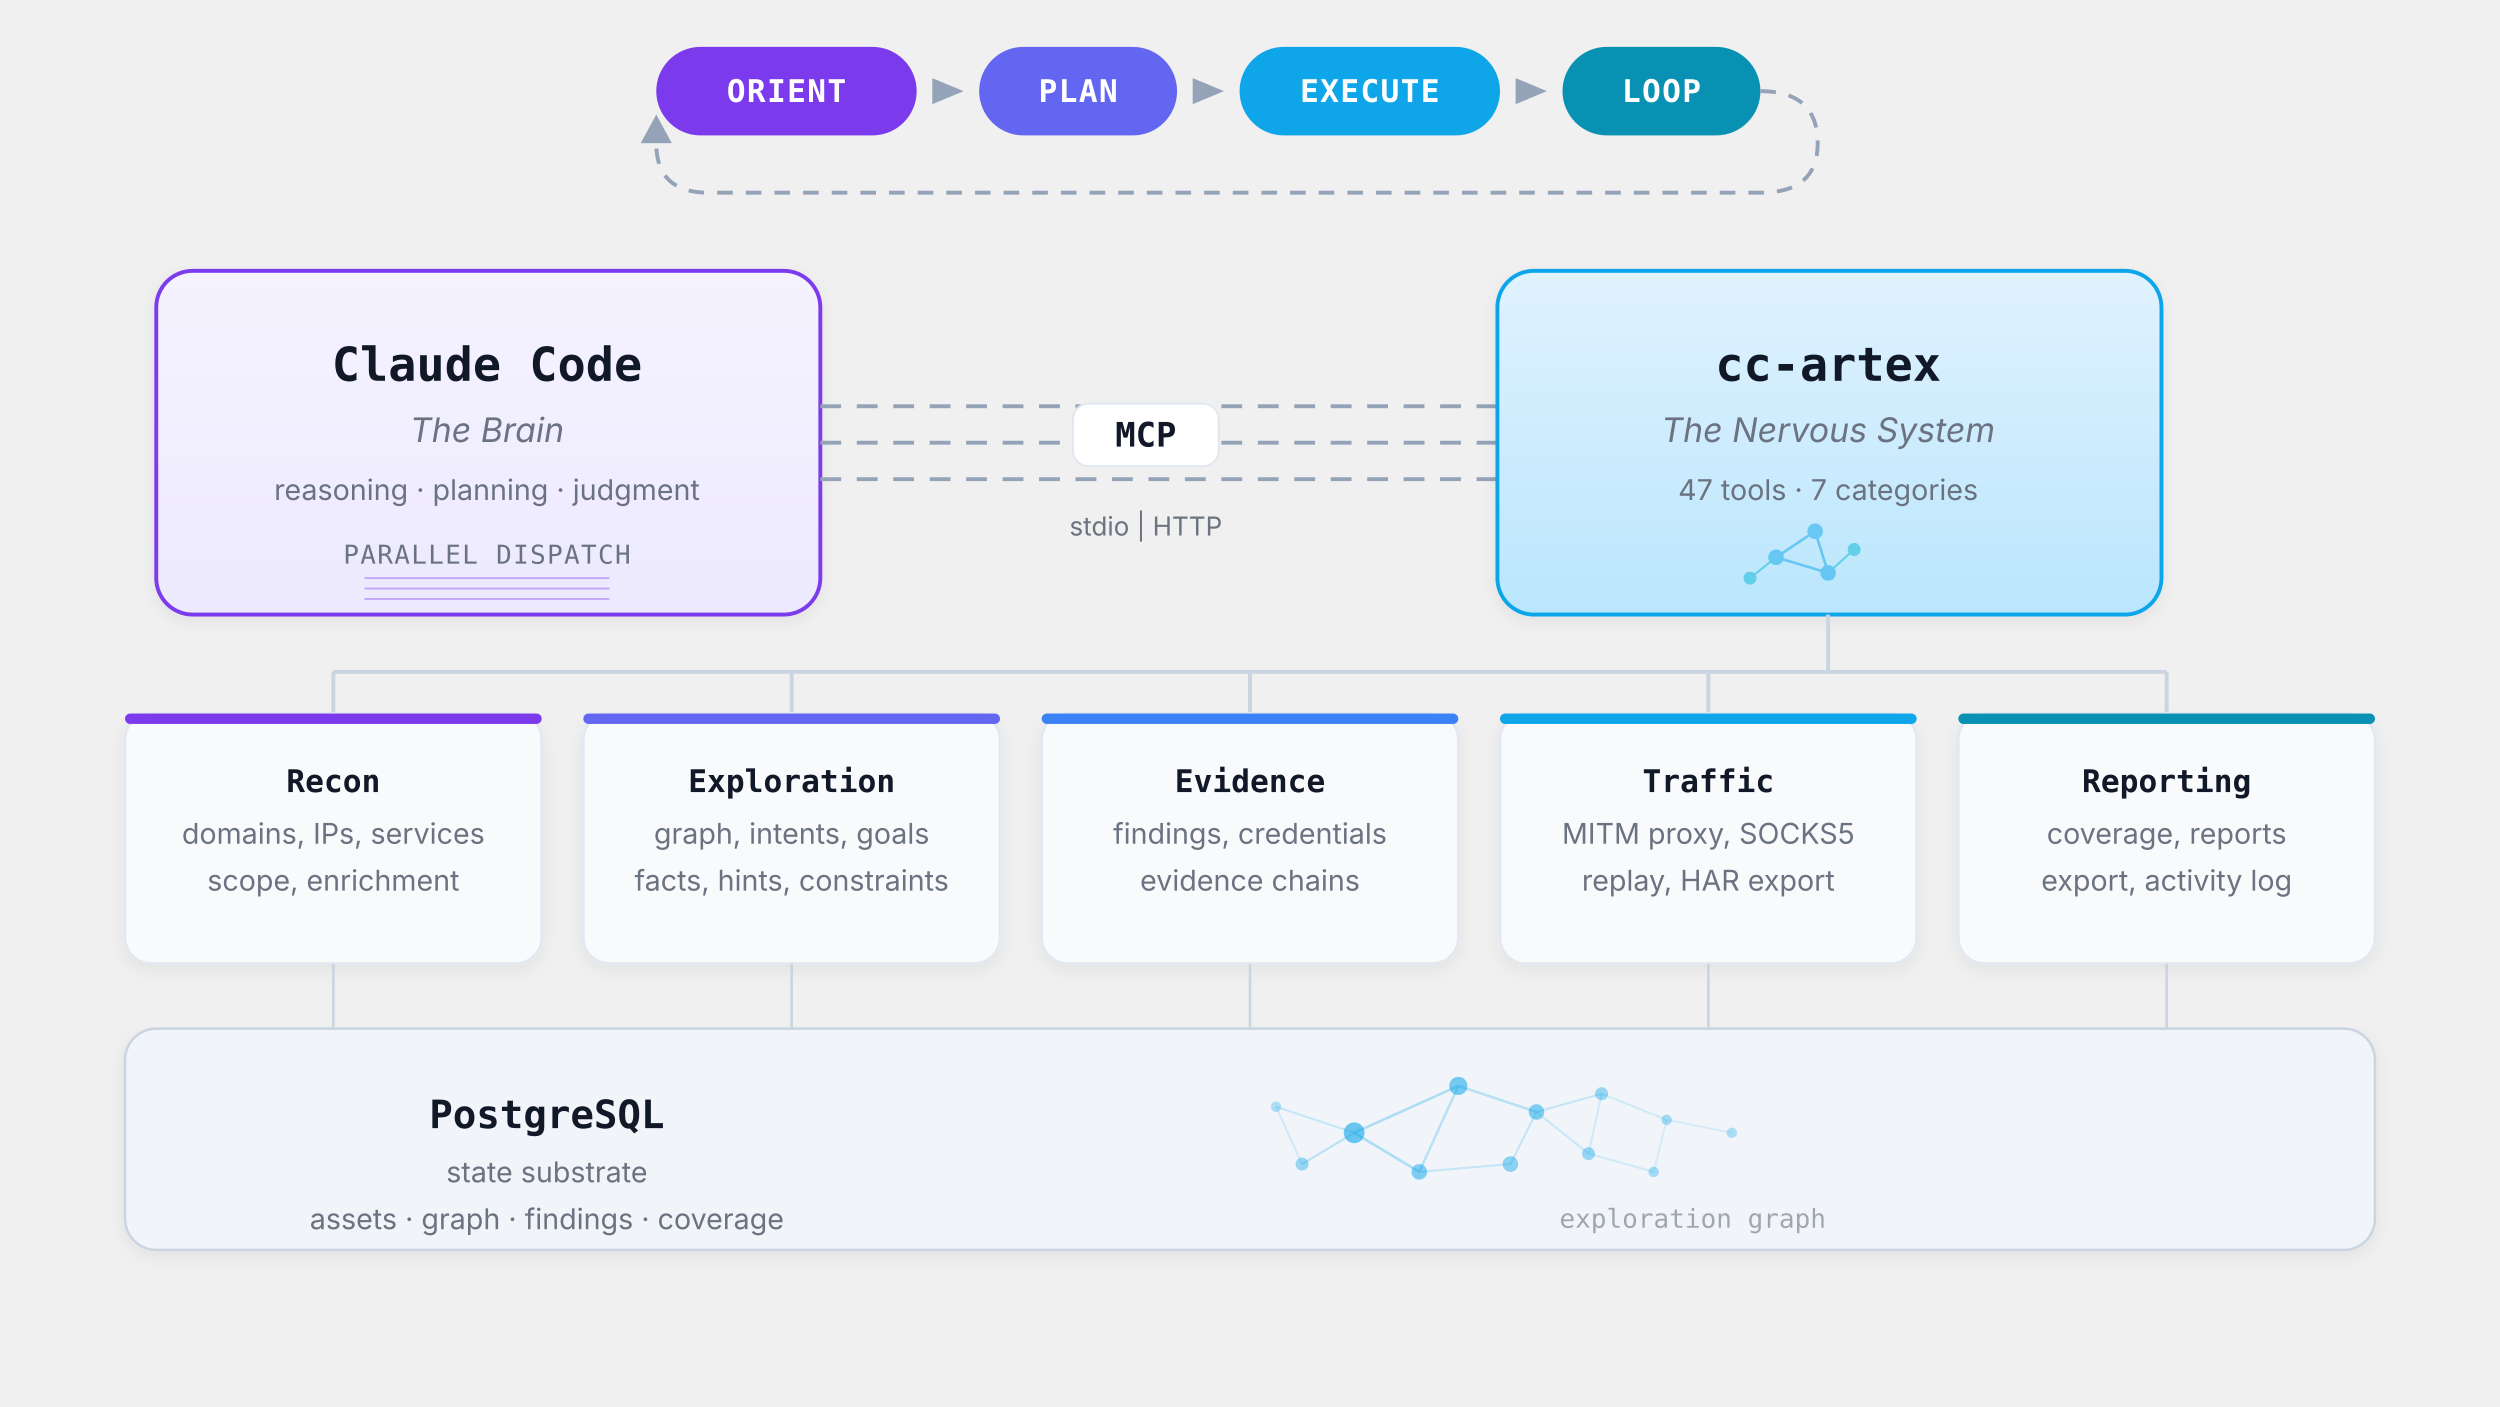
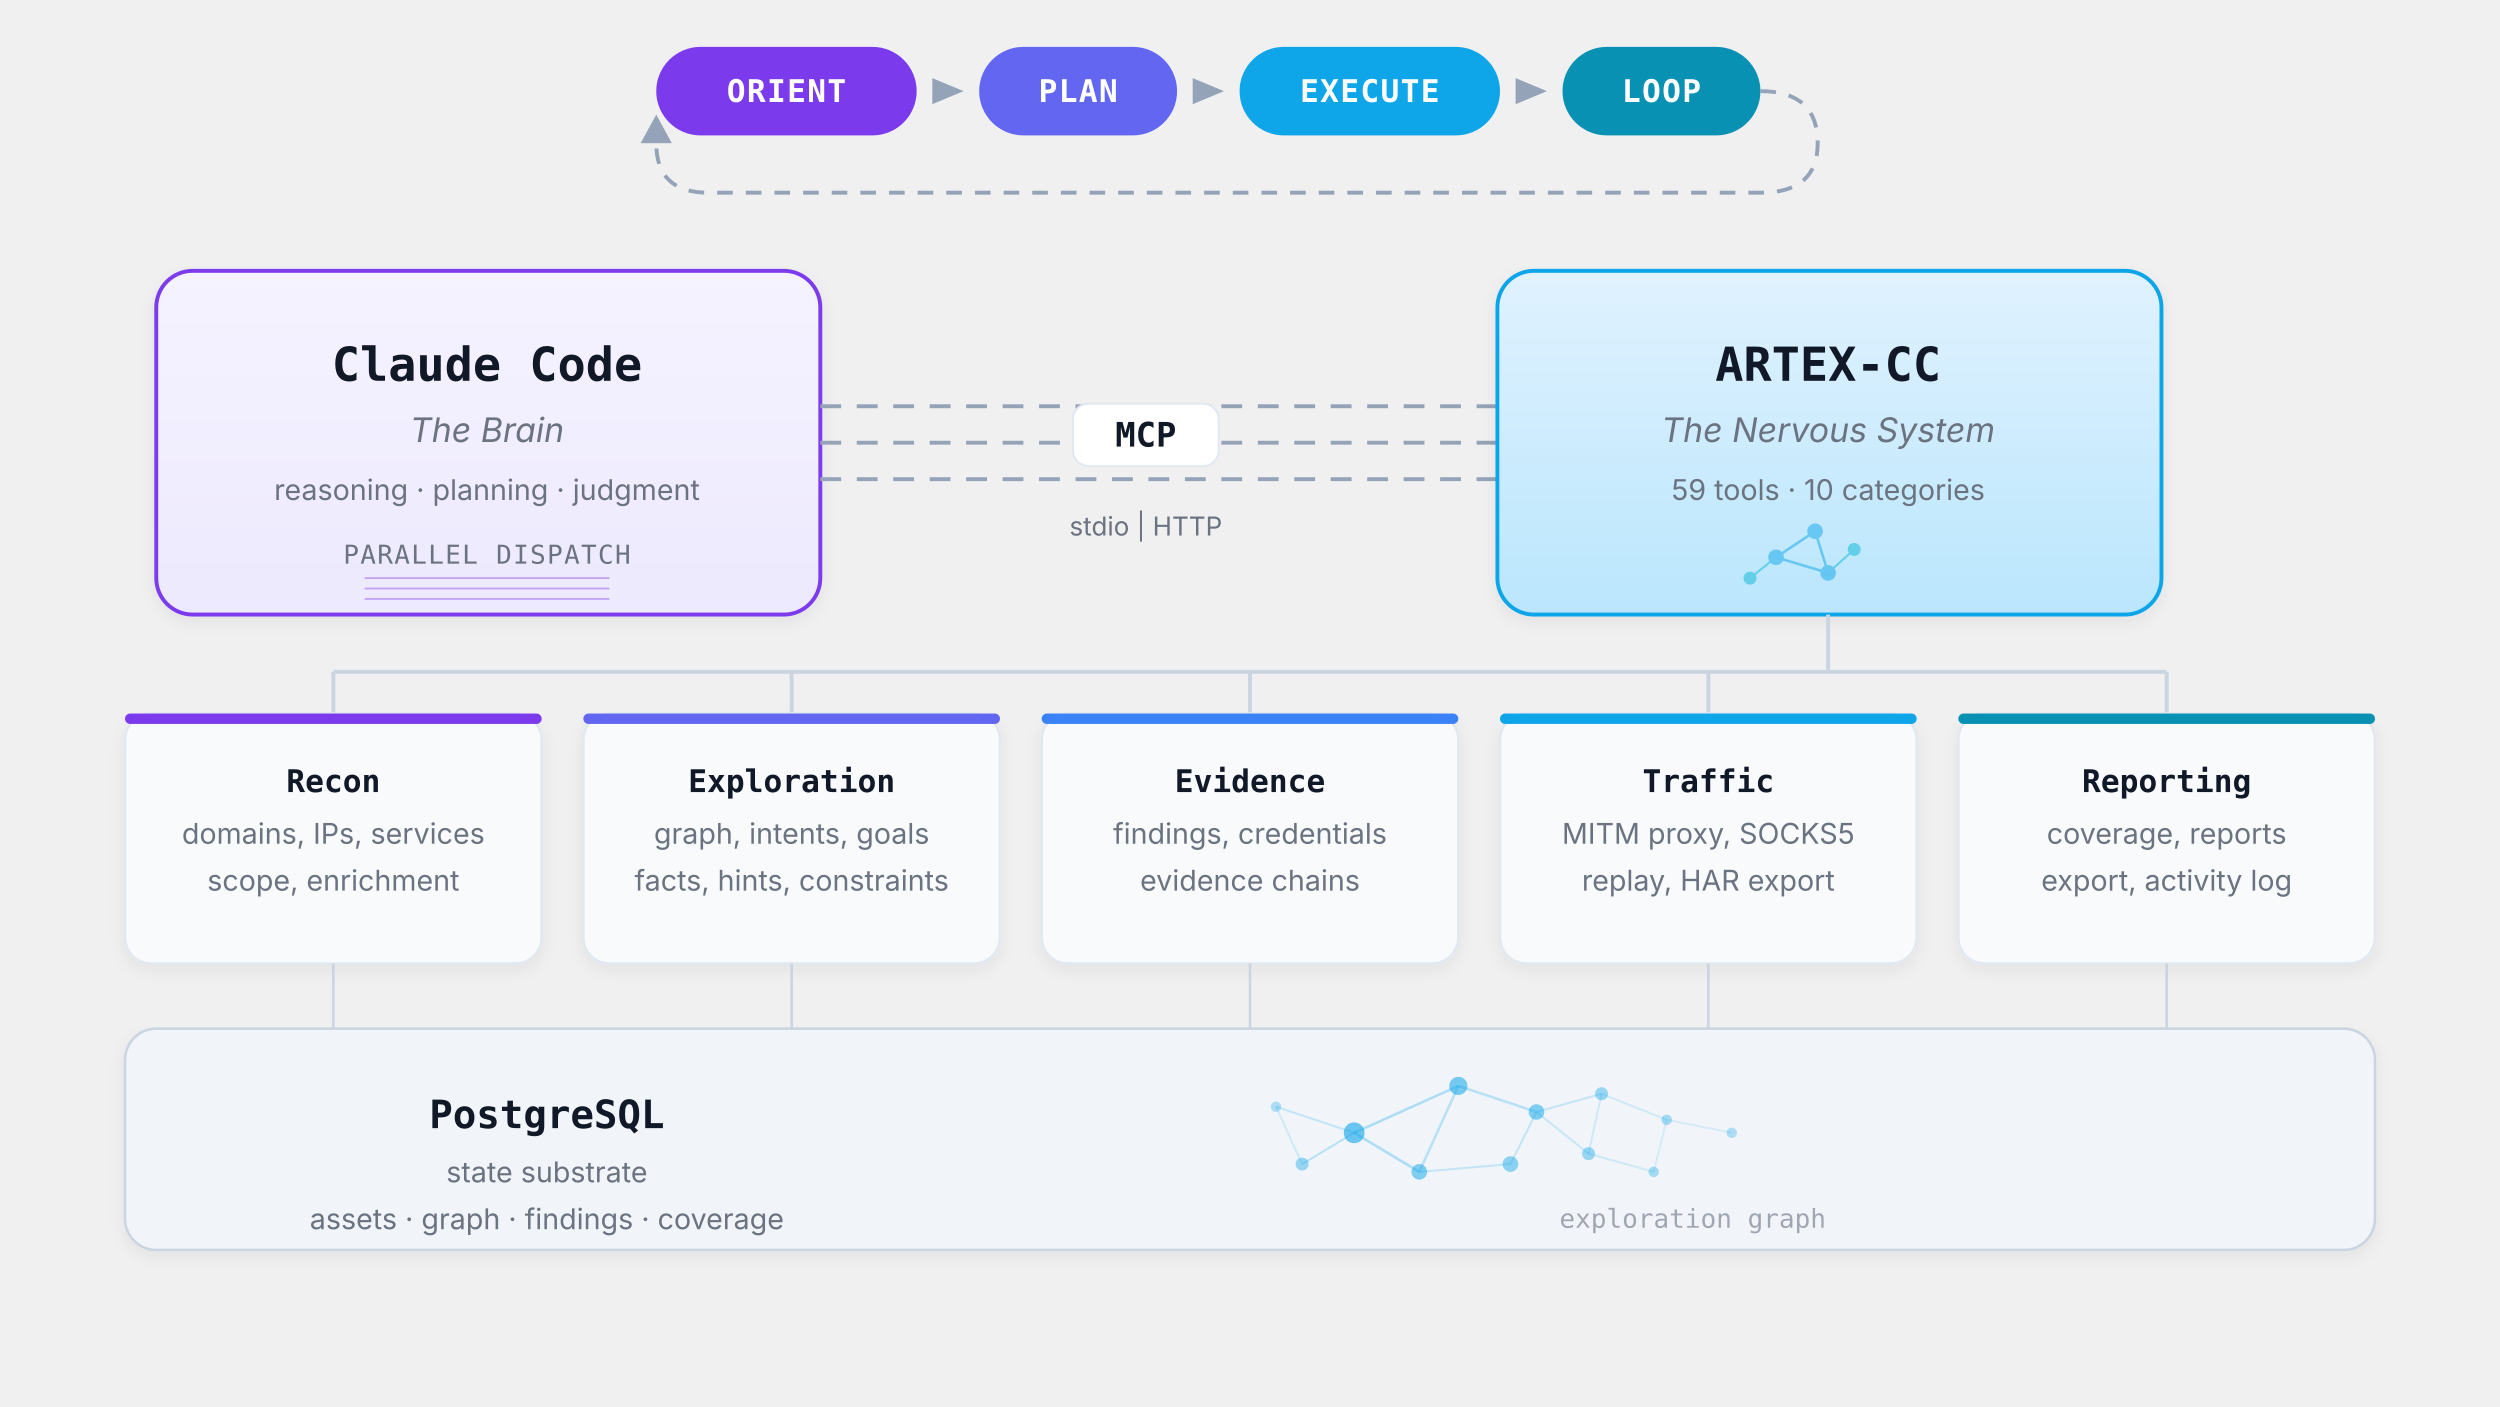
<svg xmlns="http://www.w3.org/2000/svg" viewBox="0 0 960 540" width="960" height="540">
  <defs>
    <style>
      text { dominant-baseline: central; }
      .mono { font-family: "SF Mono", "Cascadia Code", "Fira Code", monospace; }
      .sans { font-family: "Inter", "Segoe UI", system-ui, sans-serif; }
      .t1 { fill: #111827; }
      .t2 { fill: #6b7280; }
      .tw { fill: #fff; }
      .pill-1 { fill: #7c3aed; }
      .pill-2 { fill: #6366f1; }
      .pill-3 { fill: #0ea5e9; }
      .pill-4 { fill: #0891b2; }
      .box-claude { fill: url(#gc); stroke: #7c3aed; }
      .box-artex { fill: url(#ga); stroke: #0ea5e9; }
      .cat-box { fill: #f8fafc; stroke: #e2e8f0; }
      .substrate { fill: #f1f5f9; stroke: #cbd5e1; }
      .acc-1 { fill: #7c3aed; }
      .acc-2 { fill: #6366f1; }
      .acc-3 { fill: #3b82f6; }
      .acc-4 { fill: #0ea5e9; }
      .acc-5 { fill: #0891b2; }
      .wire { stroke: #94a3b8; fill: none; }
      .branch { stroke: #cbd5e1; fill: none; }
      .arr-fill { fill: #94a3b8; }
      .mcp-bg { fill: #ffffff; stroke: #e2e8f0; }
      .gn { fill: #0ea5e9; }
      .ge { stroke: #0ea5e9; fill: none; }
      .dispatch-line { stroke: #7c3aed; }
      @keyframes flow { to { stroke-dashoffset: -20; } }
      @keyframes flow-r { to { stroke-dashoffset: 20; } }
      @keyframes pulse { 0%, 100% { opacity: 0.25; } 50% { opacity: 0.6; } }
      .af { stroke-dasharray: 8 6; animation: flow 0.8s linear infinite; }
      .ar { stroke-dasharray: 6 5; animation: flow-r 1.2s linear infinite; }
      .ap { animation: pulse 3s ease-in-out infinite; }
      .shd { filter: url(#s); }
      @media (prefers-color-scheme: dark) {
        .t1 { fill: #e5e7eb; }
        .t2 { fill: #9ca3af; }
        .box-claude { fill: url(#gcd); stroke: #a78bfa; }
        .box-artex { fill: url(#gad); stroke: #38bdf8; }
        .cat-box { fill: #1e293b; stroke: #334155; }
        .substrate { fill: #0f172a; stroke: #334155; }
        .wire { stroke: #64748b; }
        .branch { stroke: #475569; }
        .arr-fill { fill: #64748b; }
        .mcp-bg { fill: #1f2937; stroke: #374151; }
        .shd { filter: url(#sd); }
        .dispatch-line { stroke: #a78bfa; }
      }
    </style>
    <linearGradient id="gc" x1="0" y1="0" x2="0" y2="1">
      <stop offset="0%" stop-color="#f5f3ff" />
      <stop offset="100%" stop-color="#ede9fe" />
    </linearGradient>
    <linearGradient id="ga" x1="0" y1="0" x2="0" y2="1">
      <stop offset="0%" stop-color="#e0f2fe" />
      <stop offset="100%" stop-color="#bae6fd" />
    </linearGradient>
    <linearGradient id="gcd" x1="0" y1="0" x2="0" y2="1">
      <stop offset="0%" stop-color="#2d1b4e" />
      <stop offset="100%" stop-color="#1e1145" />
    </linearGradient>
    <linearGradient id="gad" x1="0" y1="0" x2="0" y2="1">
      <stop offset="0%" stop-color="#0c3547" />
      <stop offset="100%" stop-color="#082f3f" />
    </linearGradient>
    <filter id="s" x="-5%" y="-3%" width="110%" height="112%">
      <feDropShadow dx="0" dy="2" stdDeviation="3" flood-color="#000" flood-opacity="0.06" />
    </filter>
    <filter id="sd" x="-5%" y="-3%" width="110%" height="112%">
      <feDropShadow dx="0" dy="2" stdDeviation="3" flood-color="#000" flood-opacity="0.25" />
    </filter>
  </defs>
  <g>
    <rect x="252" y="18" width="100" height="34" rx="17" class="pill-1" />
    <text x="302" y="35" text-anchor="middle" class="mono tw" font-size="12" font-weight="700" letter-spacing="0.5">ORIENT</text>
    <polygon points="358,30 370,35 358,40" class="arr-fill" />
    <rect x="376" y="18" width="76" height="34" rx="17" class="pill-2" />
    <text x="414" y="35" text-anchor="middle" class="mono tw" font-size="12" font-weight="700" letter-spacing="0.5">PLAN</text>
    <polygon points="458,30 470,35 458,40" class="arr-fill" />
    <rect x="476" y="18" width="100" height="34" rx="17" class="pill-3" />
    <text x="526" y="35" text-anchor="middle" class="mono tw" font-size="12" font-weight="700" letter-spacing="0.5">EXECUTE</text>
    <polygon points="582,30 594,35 582,40" class="arr-fill" />
    <rect x="600" y="18" width="76" height="34" rx="17" class="pill-4" />
    <text x="638" y="35" text-anchor="middle" class="mono tw" font-size="12" font-weight="700" letter-spacing="0.5">LOOP</text>
    <path d="M 676,35 Q 698,35 698,55 Q 698,74 676,74 L 272,74 Q 252,74 252,55 L 252,52" class="wire ar" stroke-width="1.5" />
    <polygon points="246,55 252,44 258,55" class="arr-fill" />
  </g>
  <g>
    <rect x="60" y="104" width="255" height="132" rx="14" class="box-claude shd" stroke-width="1.5" />
    <text x="187" y="140" text-anchor="middle" class="mono t1" font-size="18" font-weight="700">Claude Code</text>
    <text x="187" y="165" text-anchor="middle" class="sans t2" font-size="13" font-style="italic">The Brain</text>
    <text x="187" y="188" text-anchor="middle" class="sans t2" font-size="11">reasoning · planning · judgment</text>
    <text x="187" y="213" text-anchor="middle" class="mono t2" font-size="10" font-weight="500" letter-spacing="0.5">PARALLEL DISPATCH</text>
    <line x1="140" y1="222" x2="234" y2="222" class="dispatch-line" stroke-width="0.7" opacity="0.4" />
    <line x1="140" y1="226" x2="234" y2="226" class="dispatch-line" stroke-width="0.7" opacity="0.4" />
    <line x1="140" y1="230" x2="234" y2="230" class="dispatch-line" stroke-width="0.7" opacity="0.4" />
  </g>
  <g>
    <line x1="315" y1="156" x2="575" y2="156" class="wire af" stroke-width="1.5" />
    <line x1="315" y1="170" x2="575" y2="170" class="wire af" stroke-width="1.5" />
    <line x1="315" y1="184" x2="575" y2="184" class="wire af" stroke-width="1.5" />
    <rect x="412" y="155" width="56" height="24" rx="6" class="mcp-bg" stroke-width="0.8" />
    <text x="440" y="167" text-anchor="middle" class="mono t1" font-size="13" font-weight="600">MCP</text>
    <text x="440" y="202" text-anchor="middle" class="sans t2" font-size="10">stdio | HTTP</text>
  </g>
  <g>
    <rect x="575" y="104" width="255" height="132" rx="14" class="box-artex shd" stroke-width="1.5" />
-     <text x="702" y="140" text-anchor="middle" class="mono t1" font-size="18" font-weight="700">cc-artex</text>
+     <text x="702" y="140" text-anchor="middle" class="mono t1" font-size="18" font-weight="700">ARTEX-CC</text>
    <text x="702" y="165" text-anchor="middle" class="sans t2" font-size="13" font-style="italic">The Nervous System</text>
-     <text x="702" y="188" text-anchor="middle" class="sans t2" font-size="11">47 tools · 7 categories</text>
+     <text x="702" y="188" text-anchor="middle" class="sans t2" font-size="11">59 tools · 10 categories</text>
    <g transform="translate(682,214)" opacity="0.5">
      <line x1="0" y1="0" x2="15" y2="-10" stroke="#0ea5e9" stroke-width="1" />
      <line x1="0" y1="0" x2="20" y2="6" stroke="#0ea5e9" stroke-width="1" />
      <line x1="15" y1="-10" x2="20" y2="6" stroke="#0ea5e9" stroke-width="1" />
      <line x1="0" y1="0" x2="-10" y2="8" stroke="#06b6d4" stroke-width="0.8" />
      <line x1="20" y1="6" x2="30" y2="-3" stroke="#06b6d4" stroke-width="0.8" />
      <circle cx="0" cy="0" r="3" fill="#0ea5e9" />
      <circle cx="15" cy="-10" r="3" fill="#0ea5e9" />
      <circle cx="20" cy="6" r="3" fill="#0ea5e9" />
      <circle cx="-10" cy="8" r="2.5" fill="#06b6d4" />
      <circle cx="30" cy="-3" r="2.5" fill="#06b6d4" />
    </g>
  </g>
  <g>
    <line x1="702" y1="236" x2="702" y2="258" class="branch" stroke-width="1.5" />
    <line x1="128" y1="258" x2="832" y2="258" class="branch" stroke-width="1.5" />
    <line x1="128" y1="258" x2="128" y2="274" class="branch" stroke-width="1.5" />
    <line x1="304" y1="258" x2="304" y2="274" class="branch" stroke-width="1.5" />
    <line x1="480" y1="258" x2="480" y2="274" class="branch" stroke-width="1.5" />
    <line x1="656" y1="258" x2="656" y2="274" class="branch" stroke-width="1.5" />
    <line x1="832" y1="258" x2="832" y2="274" class="branch" stroke-width="1.5" />
  </g>
  <g>
    <rect x="48" y="274" width="160" height="96" rx="10" class="cat-box shd" stroke-width="1" />
    <rect x="48" y="274" width="160" height="4" rx="2" class="acc-1" />
    <text x="128" y="300" text-anchor="middle" class="mono t1" font-size="12" font-weight="600">Recon</text>
    <text x="128" y="320" text-anchor="middle" class="sans t2" font-size="11">domains, IPs, services</text>
    <text x="128" y="338" text-anchor="middle" class="sans t2" font-size="11">scope, enrichment</text>
    <rect x="224" y="274" width="160" height="96" rx="10" class="cat-box shd" stroke-width="1" />
    <rect x="224" y="274" width="160" height="4" rx="2" class="acc-2" />
    <text x="304" y="300" text-anchor="middle" class="mono t1" font-size="12" font-weight="600">Exploration</text>
    <text x="304" y="320" text-anchor="middle" class="sans t2" font-size="11">graph, intents, goals</text>
    <text x="304" y="338" text-anchor="middle" class="sans t2" font-size="11">facts, hints, constraints</text>
    <rect x="400" y="274" width="160" height="96" rx="10" class="cat-box shd" stroke-width="1" />
    <rect x="400" y="274" width="160" height="4" rx="2" class="acc-3" />
    <text x="480" y="300" text-anchor="middle" class="mono t1" font-size="12" font-weight="600">Evidence</text>
    <text x="480" y="320" text-anchor="middle" class="sans t2" font-size="11">findings, credentials</text>
    <text x="480" y="338" text-anchor="middle" class="sans t2" font-size="11">evidence chains</text>
    <rect x="576" y="274" width="160" height="96" rx="10" class="cat-box shd" stroke-width="1" />
    <rect x="576" y="274" width="160" height="4" rx="2" class="acc-4" />
    <text x="656" y="300" text-anchor="middle" class="mono t1" font-size="12" font-weight="600">Traffic</text>
    <text x="656" y="320" text-anchor="middle" class="sans t2" font-size="11">MITM proxy, SOCKS5</text>
    <text x="656" y="338" text-anchor="middle" class="sans t2" font-size="11">replay, HAR export</text>
    <rect x="752" y="274" width="160" height="96" rx="10" class="cat-box shd" stroke-width="1" />
    <rect x="752" y="274" width="160" height="4" rx="2" class="acc-5" />
    <text x="832" y="300" text-anchor="middle" class="mono t1" font-size="12" font-weight="600">Reporting</text>
    <text x="832" y="320" text-anchor="middle" class="sans t2" font-size="11">coverage, reports</text>
    <text x="832" y="338" text-anchor="middle" class="sans t2" font-size="11">export, activity log</text>
  </g>
  <g>
    <line x1="128" y1="370" x2="128" y2="395" class="branch" stroke-width="1" />
    <line x1="304" y1="370" x2="304" y2="395" class="branch" stroke-width="1" />
    <line x1="480" y1="370" x2="480" y2="395" class="branch" stroke-width="1" />
    <line x1="656" y1="370" x2="656" y2="395" class="branch" stroke-width="1" />
    <line x1="832" y1="370" x2="832" y2="395" class="branch" stroke-width="1" />
  </g>
  <g>
    <rect x="48" y="395" width="864" height="85" rx="12" class="substrate shd" stroke-width="1" />
    <text x="210" y="428" text-anchor="middle" class="mono t1" font-size="15" font-weight="600">PostgreSQL</text>
    <text x="210" y="450" text-anchor="middle" class="sans t2" font-size="11">state substrate</text>
    <text x="210" y="468" text-anchor="middle" class="sans t2" font-size="11">assets · graph · findings · coverage</text>
    <g transform="translate(520, 435)" class="ap">
      <line x1="0" y1="0" x2="40" y2="-18" class="ge" stroke-width="1" opacity="0.3" />
      <line x1="0" y1="0" x2="25" y2="15" class="ge" stroke-width="1" opacity="0.3" />
      <line x1="0" y1="0" x2="-20" y2="12" class="ge" stroke-width="0.8" opacity="0.25" />
      <line x1="0" y1="0" x2="-30" y2="-10" class="ge" stroke-width="0.8" opacity="0.2" />
      <line x1="40" y1="-18" x2="25" y2="15" class="ge" stroke-width="1" opacity="0.25" />
      <line x1="40" y1="-18" x2="70" y2="-8" class="ge" stroke-width="1" opacity="0.25" />
      <line x1="25" y1="15" x2="60" y2="12" class="ge" stroke-width="0.8" opacity="0.2" />
      <line x1="70" y1="-8" x2="60" y2="12" class="ge" stroke-width="0.8" opacity="0.2" />
      <line x1="70" y1="-8" x2="95" y2="-15" class="ge" stroke-width="0.8" opacity="0.2" />
      <line x1="70" y1="-8" x2="90" y2="8" class="ge" stroke-width="0.8" opacity="0.18" />
      <line x1="90" y1="8" x2="95" y2="-15" class="ge" stroke-width="0.8" opacity="0.15" />
      <line x1="95" y1="-15" x2="120" y2="-5" class="ge" stroke-width="0.8" opacity="0.15" />
      <line x1="90" y1="8" x2="115" y2="15" class="ge" stroke-width="0.8" opacity="0.15" />
      <line x1="120" y1="-5" x2="115" y2="15" class="ge" stroke-width="0.8" opacity="0.12" />
      <line x1="120" y1="-5" x2="145" y2="0" class="ge" stroke-width="0.8" opacity="0.12" />
      <line x1="-20" y1="12" x2="-30" y2="-10" class="ge" stroke-width="0.8" opacity="0.15" />
      <circle cx="0" cy="0" r="4" class="gn" opacity="0.6" />
      <circle cx="40" cy="-18" r="3.5" class="gn" opacity="0.55" />
      <circle cx="25" cy="15" r="3" class="gn" opacity="0.5" />
      <circle cx="-20" cy="12" r="2.5" class="gn" opacity="0.4" />
      <circle cx="-30" cy="-10" r="2" class="gn" opacity="0.3" />
      <circle cx="70" cy="-8" r="3" class="gn" opacity="0.5" />
      <circle cx="60" cy="12" r="3" class="gn" opacity="0.45" />
      <circle cx="95" cy="-15" r="2.5" class="gn" opacity="0.4" />
      <circle cx="90" cy="8" r="2.5" class="gn" opacity="0.4" />
      <circle cx="120" cy="-5" r="2" class="gn" opacity="0.35" />
      <circle cx="115" cy="15" r="2" class="gn" opacity="0.35" />
      <circle cx="145" cy="0" r="2" class="gn" opacity="0.3" />
    </g>
    <text x="650" y="468" text-anchor="middle" class="mono t2" font-size="10" opacity="0.6">exploration graph</text>
  </g>
</svg>
